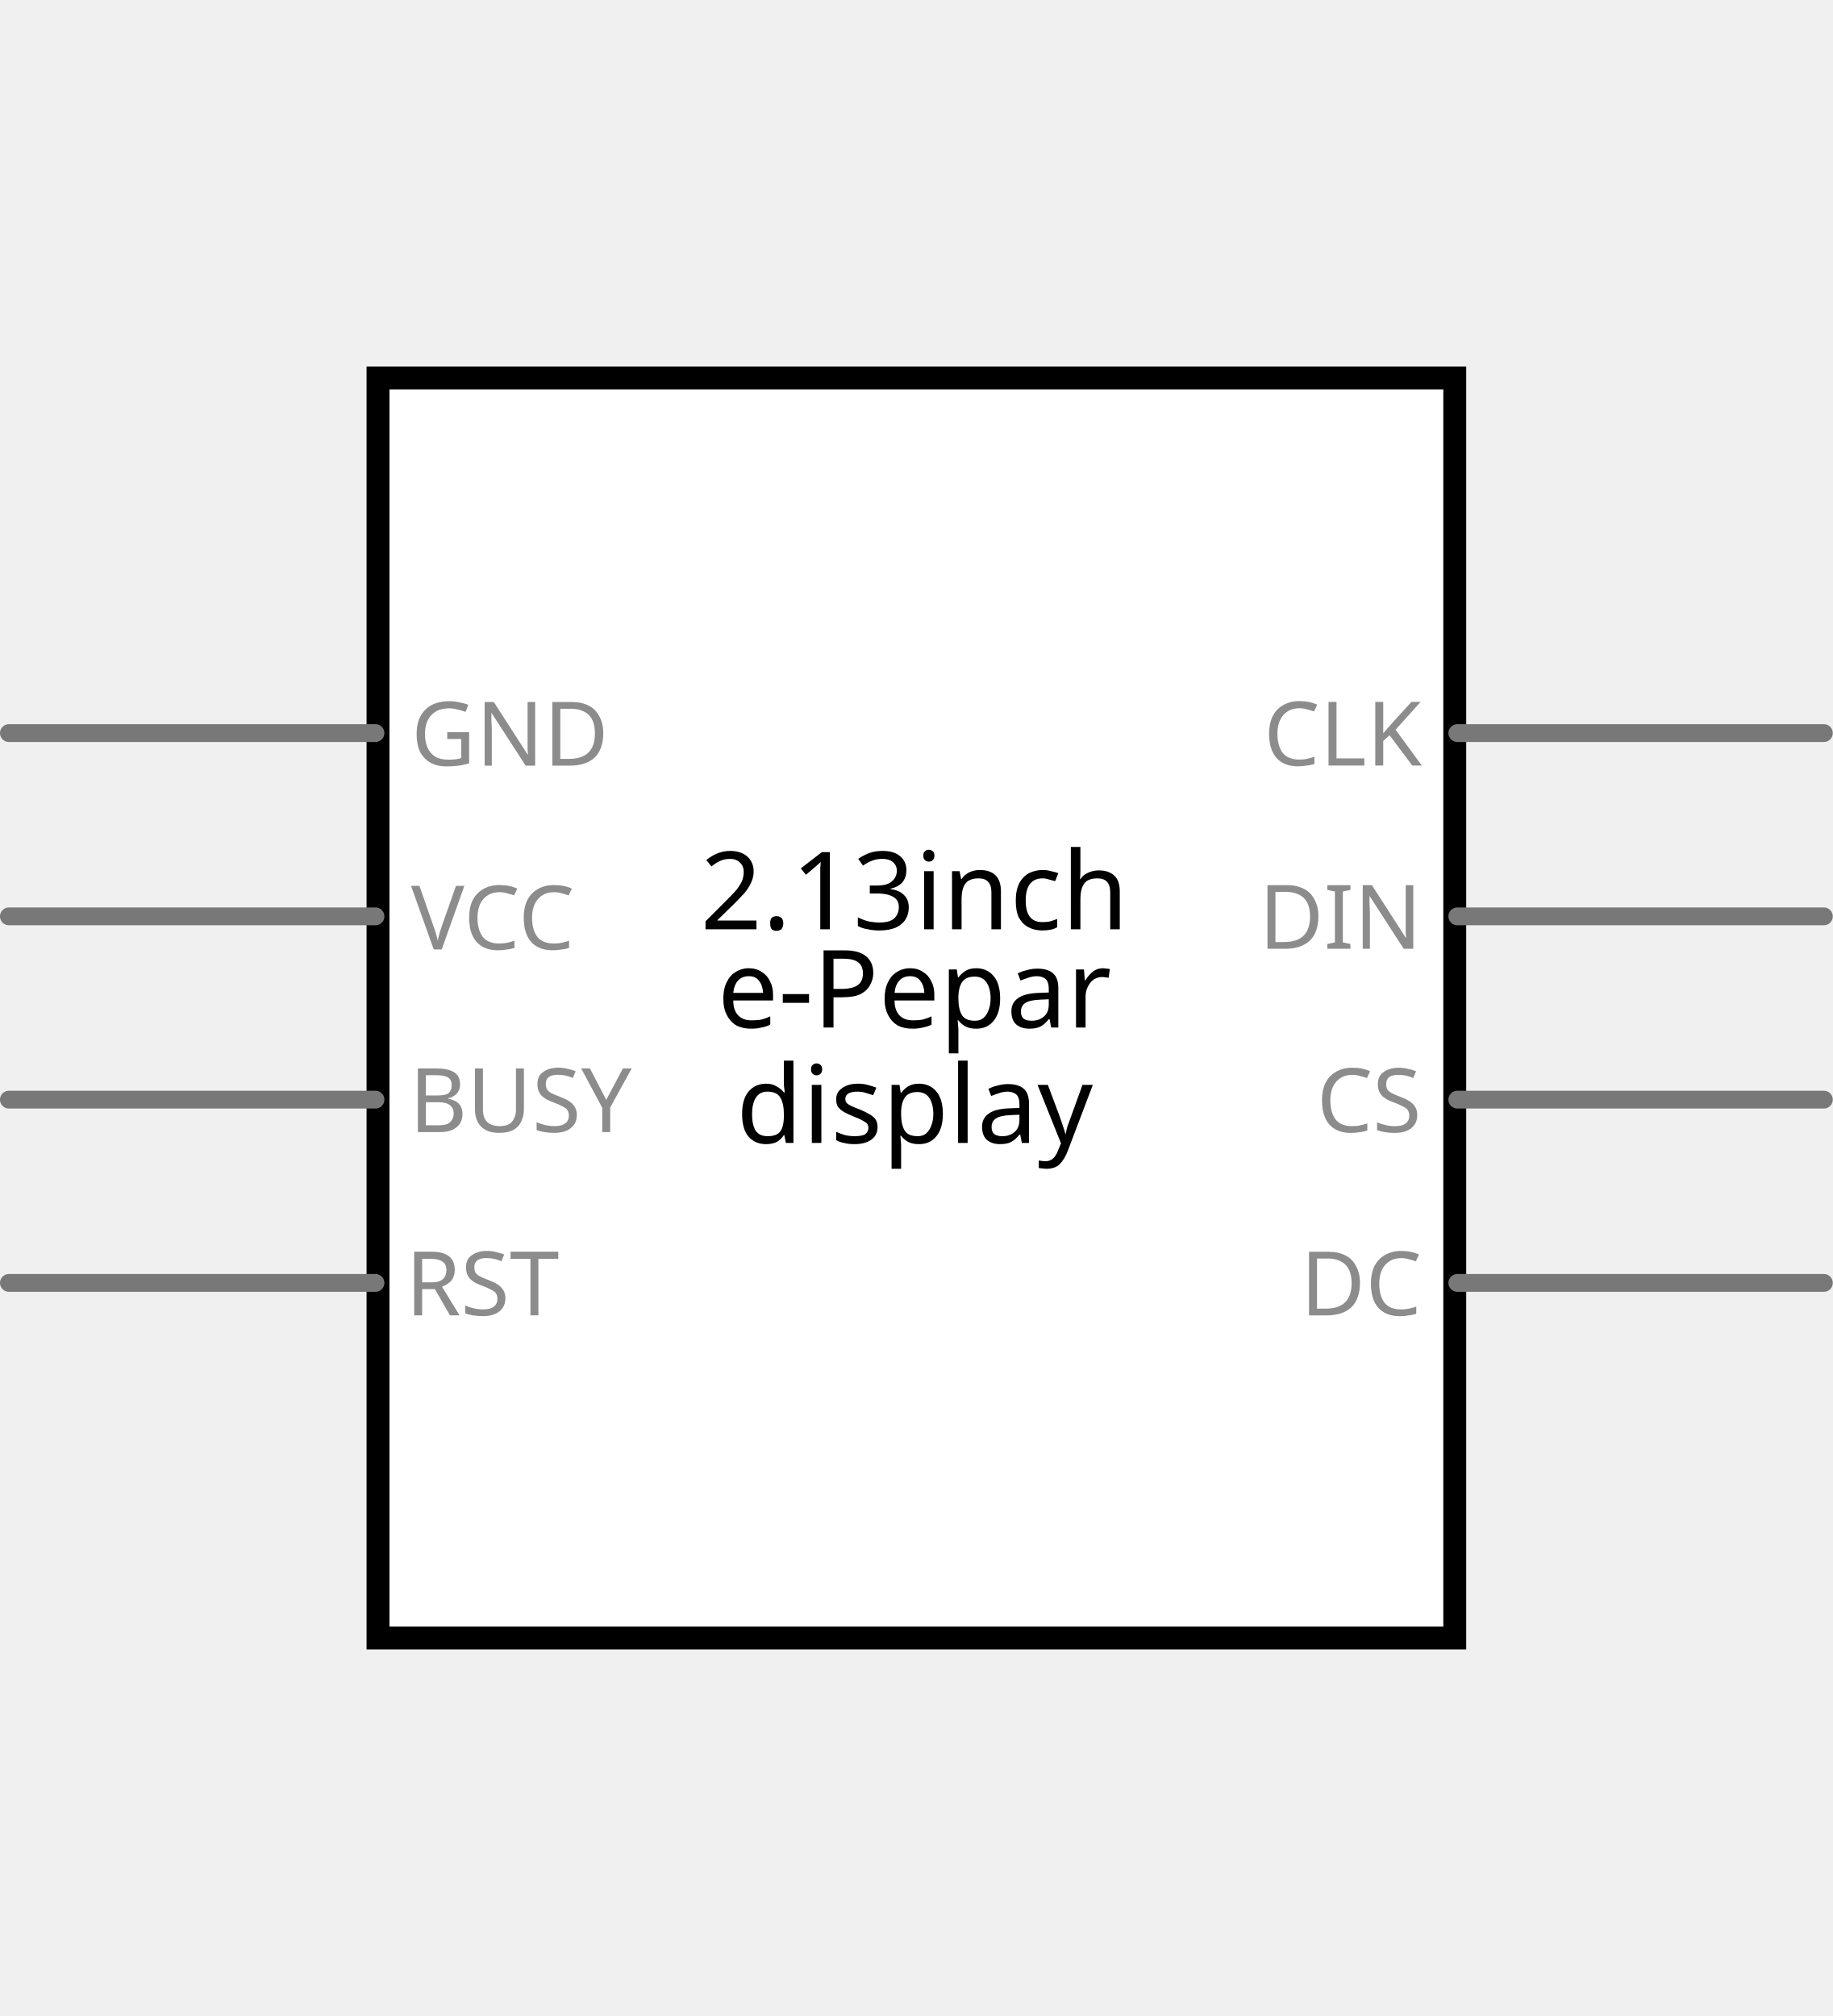
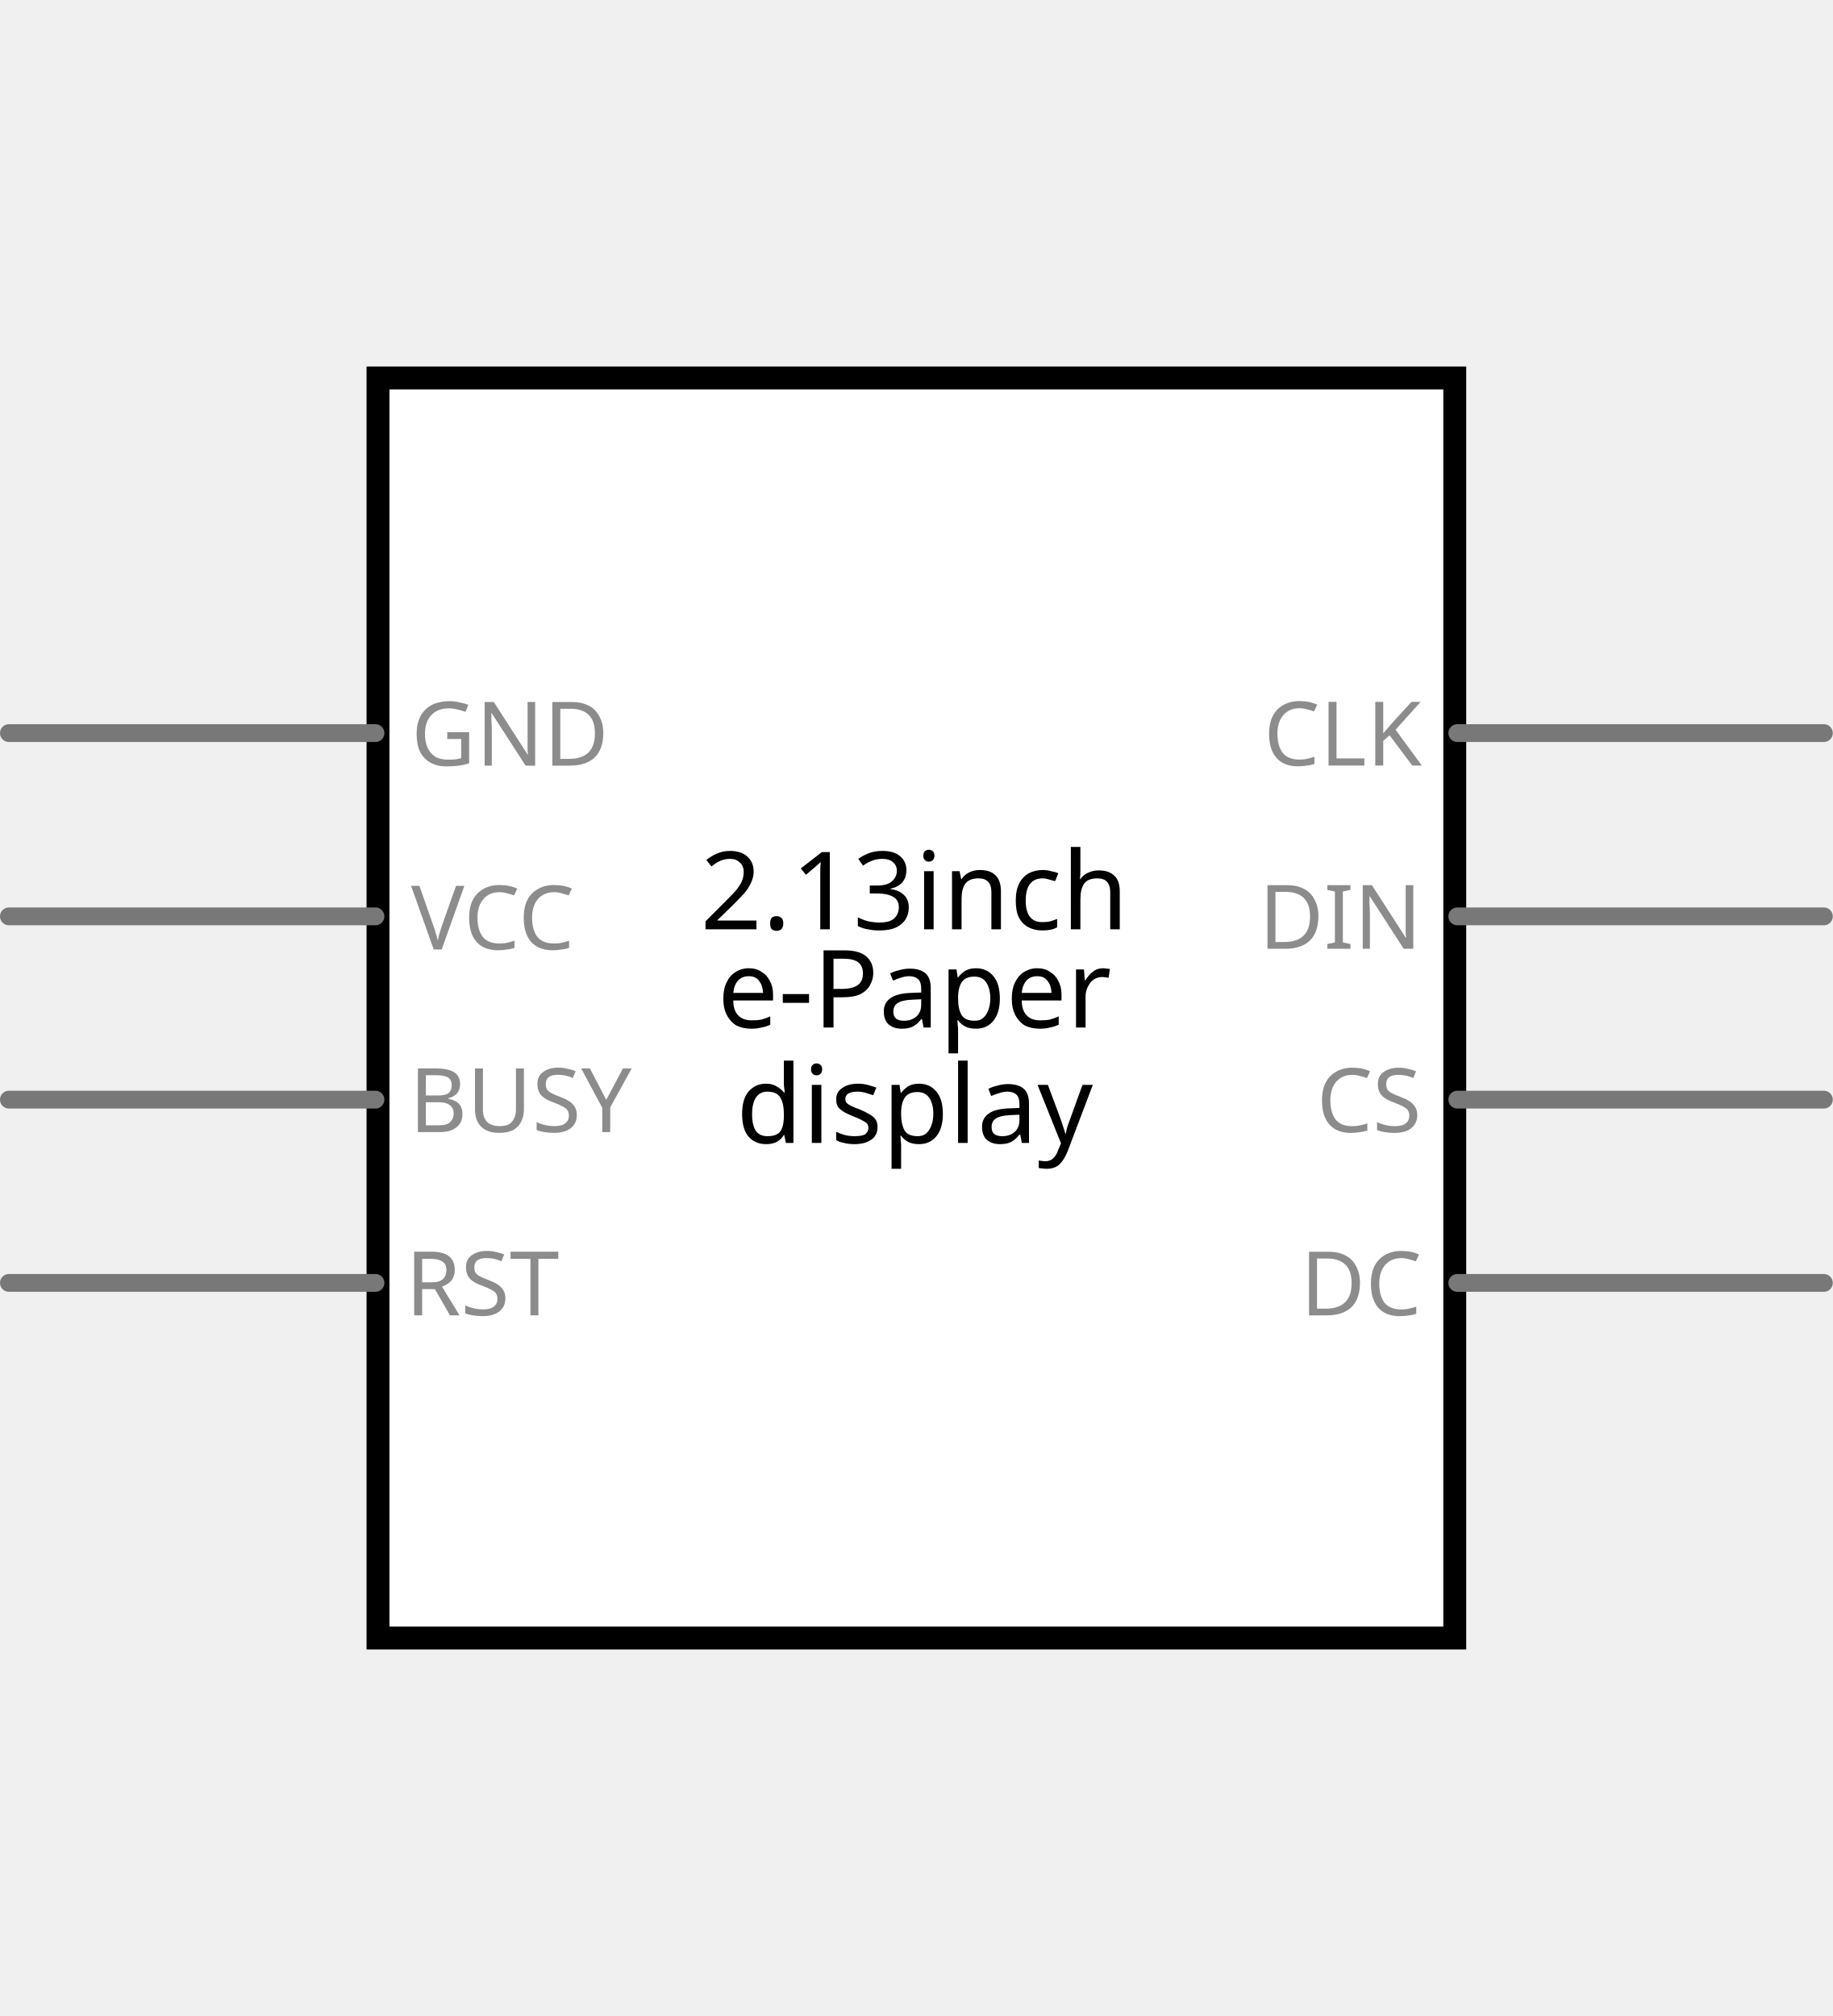
<svg xmlns="http://www.w3.org/2000/svg" version="1.2" x="0in" y="0in" width="1in" height="1.1in" viewBox="0 0 72 79.2" id="svg4136">
  <defs id="defs4200" />
  <rect class="interior rect" height="49.5" x="14.85" y="14.85" width="42.3" id="rect4141" style="fill:#ffffff;stroke:#000000;stroke-width:0.9;stroke-linecap:round" />
  <line id="connector12pin" class="pin" y1="28.8" y2="28.8" x1="57.25" x2="71.65" style="fill:none;stroke:#787878;stroke-width:0.7;stroke-linecap:round" />
  <text class="text" font-size="3.5" x="55.85" y="30.074" id="text4144" style="font-size:3.5px;font-family:'Droid Sans';text-anchor:end;fill:#8c8c8c;stroke:none;stroke-width:0">CLK</text>
  <g id="connector12terminal" class="terminal" height="0.7" x="71.65" y="28.45" width="0.7" style="fill:none;stroke:none;stroke-width:0" />
  <line id="connector13pin" class="pin" y1="36" y2="36" x1="57.25" x2="71.65" style="fill:none;stroke:#787878;stroke-width:0.7;stroke-linecap:round" />
  <text class="text" font-size="3.5" x="55.85" y="37.274" id="text4148" style="font-size:3.5px;font-family:'Droid Sans';text-anchor:end;fill:#8c8c8c;stroke:none;stroke-width:0">DIN</text>
  <g id="connector13terminal" class="terminal" height="0.7" x="71.65" y="35.65" width="0.7" style="fill:none;stroke:none;stroke-width:0" />
  <line id="connector11pin" class="pin" y1="43.2" y2="43.2" x1="57.25" x2="71.65" style="fill:none;stroke:#787878;stroke-width:0.7;stroke-linecap:round" />
  <text class="text" font-size="3.5" x="55.85" y="44.474" id="text4152" style="font-size:3.5px;font-family:'Droid Sans';text-anchor:end;fill:#8c8c8c;stroke:none;stroke-width:0">CS</text>
  <g id="connector11terminal" class="terminal" height="0.7" x="71.65" y="42.85" width="0.7" style="fill:none;stroke:none;stroke-width:0" />
  <line id="connector10pin" class="pin" y1="50.4" y2="50.4" x1="57.25" x2="71.65" style="fill:none;stroke:#787878;stroke-width:0.7;stroke-linecap:round" />
  <text class="text" font-size="3.5" x="55.85" y="51.674" id="text4156" style="font-size:3.5px;font-family:'Droid Sans';text-anchor:end;fill:#8c8c8c;stroke:none;stroke-width:0">DC</text>
  <g id="connector10terminal" class="terminal" height="0.7" x="71.65" y="50.05" width="0.7" style="fill:none;stroke:none;stroke-width:0" />
  <line id="connector15pin" class="pin" y1="28.8" y2="28.8" x1="0.35" x2="14.75" style="fill:none;stroke:#787878;stroke-width:0.7;stroke-linecap:round" />
  <text class="text" font-size="3.5" x="16.15" y="30.076" id="text4160" style="font-size:3.5px;font-family:'Droid Sans';text-anchor:start;fill:#8c8c8c;stroke:none;stroke-width:0">GND</text>
  <g id="connector15terminal" class="terminal" height="0.7" x="-0.35" y="28.45" width="0.7" style="fill:none;stroke:none;stroke-width:0" />
  <line id="connector14pin" class="pin" y1="36" y2="36" x1="0.35" x2="14.75" style="fill:none;stroke:#787878;stroke-width:0.7;stroke-linecap:round" />
  <text class="text" font-size="3.5" x="16.15" y="37.299" id="text4164" style="font-size:3.5px;font-family:'Droid Sans';text-anchor:start;fill:#8c8c8c;stroke:none;stroke-width:0">VCC</text>
  <g id="connector14terminal" class="terminal" height="0.7" x="-0.35" y="35.65" width="0.7" style="fill:none;stroke:none;stroke-width:0" />
  <line id="connector8pin" class="pin" y1="43.2" y2="43.2" x1="14.75" x2="0.35" style="fill:none;stroke:#787878;stroke-width:0.7;stroke-linecap:round" />
  <g transform="matrix(0,1,-1,0,16.07377,44.47404)" id="g4168">
    <g id="g4170">
      <g transform="matrix(0,-1,1,0,0,0)" id="g4172">
        <g id="g4174">
          <text class="text" font-size="3.5" x="0" y="0" id="text4176" style="font-size:3.5px;font-family:'Droid Sans';text-anchor:start;fill:#8c8c8c;stroke:none;stroke-width:0">BUSY</text>
        </g>
      </g>
    </g>
  </g>
  <g id="connector8terminal" class="terminal" height="0.7" x="35.65" y="78.85" width="0.7" style="fill:none;stroke:none;stroke-width:0" />
  <line id="connector9pin" class="pin" y1="50.4" y2="50.4" x1="0.35" x2="14.75" style="fill:none;stroke:#787878;stroke-width:0.7;stroke-linecap:round" />
  <g id="g4301" transform="matrix(-1,0,0,1,61.67063,38.52013)">
    <g id="g4180" transform="matrix(0,1,1,0,39.69598,13.15392)">
      <g id="g4182">
        <g id="g4184" transform="matrix(0,-1,1,0,0,0)">
          <g id="g4186">
            <text style="font-size:3.5px;font-family:'Droid Sans';text-anchor:end;fill:#8c8c8c;stroke:none;stroke-width:0" id="text4188" y="0" x="0" font-size="3.5" class="text">RST</text>
          </g>
        </g>
      </g>
    </g>
  </g>
  <g id="connector9terminal" class="terminal" height="0.7" x="35.65" y="-0.35" width="0.7" style="fill:none;stroke:none;stroke-width:0" />
  <g id="g4330" transform="translate(-0.5258446,0.3156173)">
-     <text style="font-size:4.25px;font-family:'Droid Sans';text-anchor:middle;fill:#000000;stroke:none;stroke-width:0" y="40.05" x="36.45" font-size="4.25" class="text" id="text4194">e-Pepar</text>
+     <text style="font-size:4.25px;font-family:'Droid Sans';text-anchor:middle;fill:#000000;stroke:none;stroke-width:0" y="40.05" x="36.45" font-size="4.25" class="text" id="text4194">e-Paper</text>
    <text style="font-size:4.25px;font-family:'Droid Sans';text-anchor:middle;fill:#000000;stroke:none;stroke-width:0" y="44.584" x="36.45" font-size="4.25" class="text" id="text4196">display</text>
    <text id="text4169" class="text" font-size="4.25" x="36.45" y="36.193" style="font-size:4.25px;font-family:'Droid Sans';text-anchor:middle;fill:#000000;stroke:none;stroke-width:0">2.13inch</text>
  </g>
</svg>
